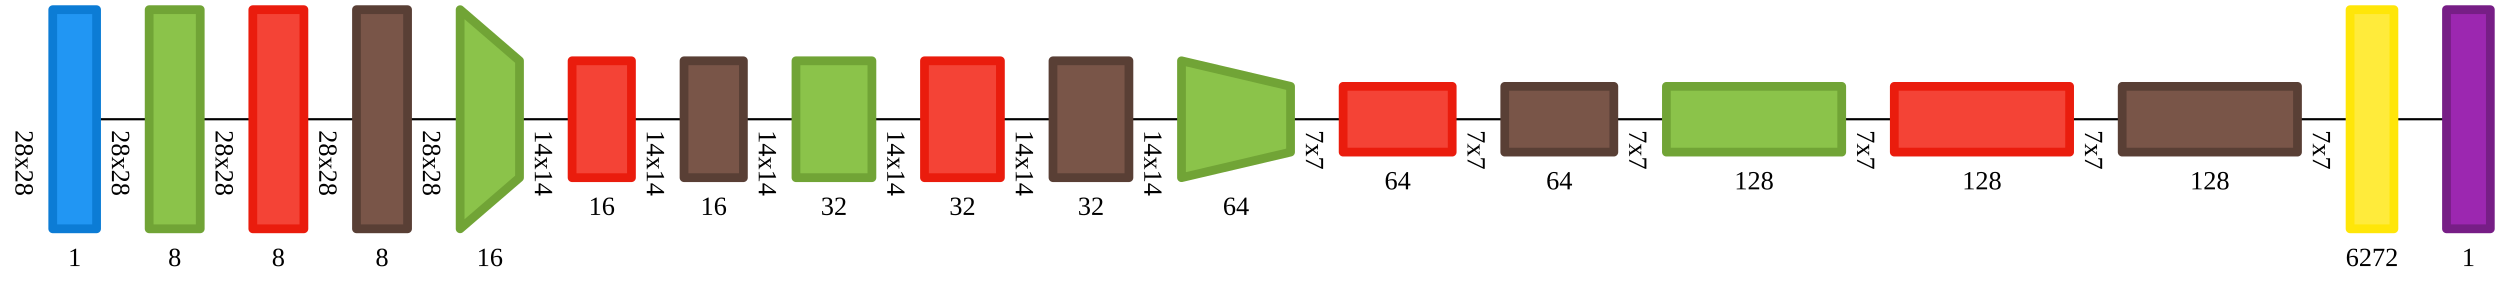
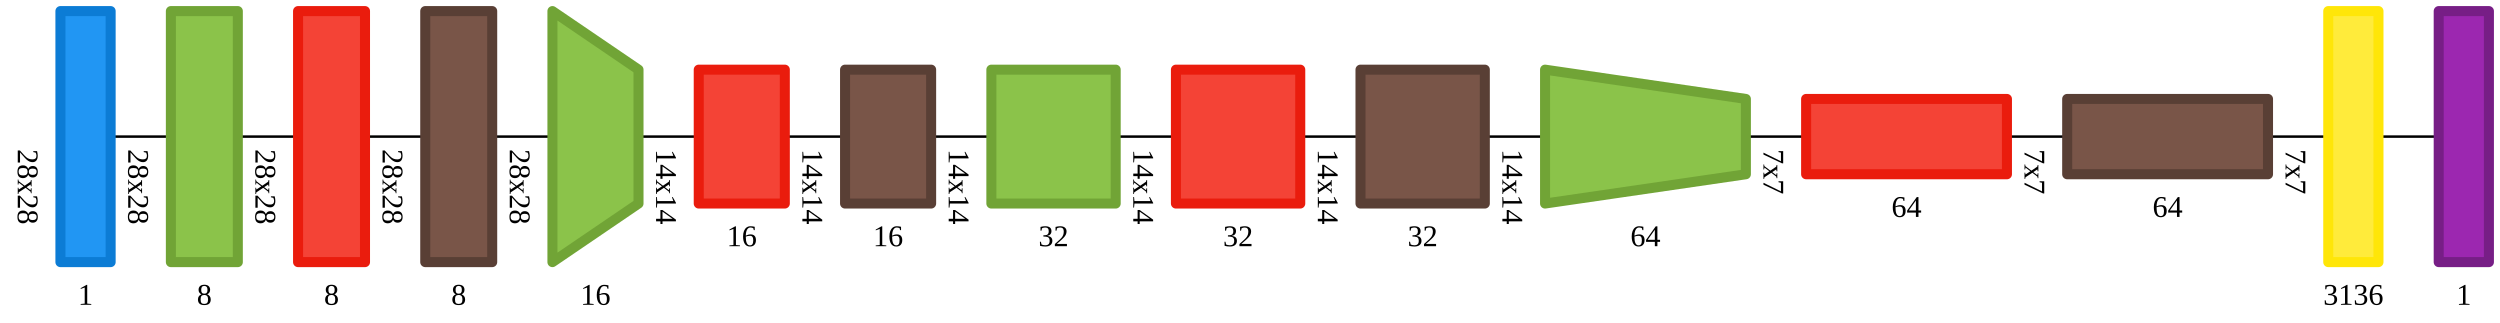
- <svg xmlns="http://www.w3.org/2000/svg" version="1.1" baseProfile="full" width="1291.811" height="145.484">
+ <svg xmlns="http://www.w3.org/2000/svg" version="1.1" baseProfile="full" width="1127.653" height="145.484">
  <g transform="translate(5, 5)">
    <g transform="scale(1.132276) translate(19.65625, -50)">
      <g>
        <g>
          <polyline points="20,100 32,100 44,100 " style="fill: none; stroke: black;" />
          <g transform="translate(30, 105)">
            <text text-anchor="start" y="3" transform="rotate(90)" font-size="12">28x28</text>
          </g>
        </g>
        <g transform="translate(-14, 105)">
          <text text-anchor="start" y="3" transform="rotate(90)" font-size="12">28x28</text>
        </g>
      </g>
      <g>
        <g>
-           <polyline points="67.307,100 79.307,100 91.307,100 " style="fill: none; stroke: black;" />
-           <g transform="translate(77.30709, 105)">
-             <text text-anchor="start" y="3" transform="rotate(90)" font-size="12">28x28</text>
-           </g>
-         </g>
-       </g>
-       <g>
-         <g>
-           <polyline points="114.614,100 126.614,100 138.614,100 " style="fill: none; stroke: black;" />
-           <g transform="translate(124.6142, 105)">
-             <text text-anchor="start" y="3" transform="rotate(90)" font-size="12">28x28</text>
-           </g>
-         </g>
-       </g>
-       <g>
-         <g>
-           <polyline points="161.921,100 173.921,100 185.921,100 " style="fill: none; stroke: black;" />
-           <g transform="translate(171.9213, 105)">
-             <text text-anchor="start" y="3" transform="rotate(90)" font-size="12">28x28</text>
-           </g>
-         </g>
-       </g>
-       <g>
-         <g>
-           <polyline points="213.008,100 225.008,100 237.008,100 " style="fill: none; stroke: black;" />
-           <g transform="translate(223.0079, 105)">
-             <text text-anchor="start" y="3" transform="rotate(90)" font-size="12">14x14</text>
-           </g>
-         </g>
-       </g>
-       <g>
-         <g>
-           <polyline points="264.094,100 276.094,100 288.094,100 " style="fill: none; stroke: black;" />
-           <g transform="translate(274.0945, 105)">
-             <text text-anchor="start" y="3" transform="rotate(90)" font-size="12">14x14</text>
-           </g>
-         </g>
-       </g>
-       <g>
-         <g>
-           <polyline points="315.181,100 327.181,100 339.181,100 " style="fill: none; stroke: black;" />
-           <g transform="translate(325.1811, 105)">
-             <text text-anchor="start" y="3" transform="rotate(90)" font-size="12">14x14</text>
-           </g>
-         </g>
-       </g>
-       <g>
-         <g>
-           <polyline points="373.827,100 385.827,100 397.827,100 " style="fill: none; stroke: black;" />
-           <g transform="translate(383.8268, 105)">
-             <text text-anchor="start" y="3" transform="rotate(90)" font-size="12">14x14</text>
-           </g>
-         </g>
-       </g>
-       <g>
-         <g>
-           <polyline points="432.472,100 444.472,100 456.472,100 " style="fill: none; stroke: black;" />
-           <g transform="translate(442.4724, 105)">
-             <text text-anchor="start" y="3" transform="rotate(90)" font-size="12">14x14</text>
-           </g>
-         </g>
-       </g>
-       <g>
-         <g>
-           <polyline points="491.118,100 503.118,100 515.118,100 " style="fill: none; stroke: black;" />
-           <g transform="translate(501.1181, 105)">
-             <text text-anchor="start" y="3" transform="rotate(90)" font-size="12">14x14</text>
-           </g>
-         </g>
-       </g>
-       <g>
-         <g>
-           <polyline points="564.882,100 576.882,100 588.882,100 " style="fill: none; stroke: black;" />
-           <g transform="translate(574.8819, 105)">
+           <polyline points="70.667,100 82.667,100 94.667,100 " style="fill: none; stroke: black;" />
+           <g transform="translate(80.66667, 105)">
+             <text text-anchor="start" y="3" transform="rotate(90)" font-size="12">28x28</text>
+           </g>
+         </g>
+       </g>
+       <g>
+         <g>
+           <polyline points="121.333,100 133.333,100 145.333,100 " style="fill: none; stroke: black;" />
+           <g transform="translate(131.3333, 105)">
+             <text text-anchor="start" y="3" transform="rotate(90)" font-size="12">28x28</text>
+           </g>
+         </g>
+       </g>
+       <g>
+         <g>
+           <polyline points="172,100 184,100 196,100 " style="fill: none; stroke: black;" />
+           <g transform="translate(182, 105)">
+             <text text-anchor="start" y="3" transform="rotate(90)" font-size="12">28x28</text>
+           </g>
+         </g>
+       </g>
+       <g>
+         <g>
+           <polyline points="230.286,100 242.286,100 254.286,100 " style="fill: none; stroke: black;" />
+           <g transform="translate(240.2857, 105)">
+             <text text-anchor="start" y="3" transform="rotate(90)" font-size="12">14x14</text>
+           </g>
+         </g>
+       </g>
+       <g>
+         <g>
+           <polyline points="288.571,100 300.571,100 312.571,100 " style="fill: none; stroke: black;" />
+           <g transform="translate(298.5714, 105)">
+             <text text-anchor="start" y="3" transform="rotate(90)" font-size="12">14x14</text>
+           </g>
+         </g>
+       </g>
+       <g>
+         <g>
+           <polyline points="346.857,100 358.857,100 370.857,100 " style="fill: none; stroke: black;" />
+           <g transform="translate(356.8571, 105)">
+             <text text-anchor="start" y="3" transform="rotate(90)" font-size="12">14x14</text>
+           </g>
+         </g>
+       </g>
+       <g>
+         <g>
+           <polyline points="420.381,100 432.381,100 444.381,100 " style="fill: none; stroke: black;" />
+           <g transform="translate(430.381, 105)">
+             <text text-anchor="start" y="3" transform="rotate(90)" font-size="12">14x14</text>
+           </g>
+         </g>
+       </g>
+       <g>
+         <g>
+           <polyline points="493.905,100 505.905,100 517.905,100 " style="fill: none; stroke: black;" />
+           <g transform="translate(503.9048, 105)">
+             <text text-anchor="start" y="3" transform="rotate(90)" font-size="12">14x14</text>
+           </g>
+         </g>
+       </g>
+       <g>
+         <g>
+           <polyline points="567.429,100 579.429,100 591.429,100 " style="fill: none; stroke: black;" />
+           <g transform="translate(577.4286, 105)">
+             <text text-anchor="start" y="3" transform="rotate(90)" font-size="12">14x14</text>
+           </g>
+         </g>
+       </g>
+       <g>
+         <g>
+           <polyline points="671.429,100 683.429,100 695.429,100 " style="fill: none; stroke: black;" />
+           <g transform="translate(681.4286, 105)">
            <text text-anchor="start" y="3" transform="rotate(90)" font-size="12">7x7</text>
          </g>
        </g>
      </g>
      <g>
        <g>
-           <polyline points="638.646,100 650.646,100 662.646,100 " style="fill: none; stroke: black;" />
-           <g transform="translate(648.6457, 105)">
+           <polyline points="775.429,100 787.429,100 799.429,100 " style="fill: none; stroke: black;" />
+           <g transform="translate(785.4286, 105)">
            <text text-anchor="start" y="3" transform="rotate(90)" font-size="12">7x7</text>
          </g>
        </g>
      </g>
      <g>
        <g>
-           <polyline points="712.409,100 724.409,100 736.409,100 " style="fill: none; stroke: black;" />
-           <g transform="translate(722.4094, 105)">
+           <polyline points="879.429,100 891.429,100 903.429,100 " style="fill: none; stroke: black;" />
+           <g transform="translate(889.4286, 105)">
            <text text-anchor="start" y="3" transform="rotate(90)" font-size="12">7x7</text>
          </g>
        </g>
      </g>
      <g>
        <g>
-           <polyline points="816.409,100 828.409,100 840.409,100 " style="fill: none; stroke: black;" />
-           <g transform="translate(826.4094, 105)">
-             <text text-anchor="start" y="3" transform="rotate(90)" font-size="12">7x7</text>
-           </g>
-         </g>
-       </g>
-       <g>
-         <g>
-           <polyline points="920.409,100 932.409,100 944.409,100 " style="fill: none; stroke: black;" />
-           <g transform="translate(930.4094, 105)">
-             <text text-anchor="start" y="3" transform="rotate(90)" font-size="12">7x7</text>
-           </g>
-         </g>
-       </g>
-       <g>
-         <g>
-           <polyline points="1024.409,100 1036.409,100 1048.409,100 " style="fill: none; stroke: black;" />
-           <g transform="translate(1034.409, 105)">
-             <text text-anchor="start" y="3" transform="rotate(90)" font-size="12">7x7</text>
-           </g>
-         </g>
-       </g>
-       <g>
-         <g>
-           <polyline points="1068.409,100 1080.409,100 1092.409,100 " style="fill: none; stroke: black;" />
+           <polyline points="923.429,100 935.429,100 947.429,100 " style="fill: none; stroke: black;" />
        </g>
      </g>
      <g />
      <g>
        <g transform="translate(0, 50)">
          <path d="M 0 0 L 20 0 V 100 L 0 100 V 0 z" style="fill: rgb(33, 150, 243); stroke: rgb(12, 124, 213); stroke-width: 4; stroke-linejoin: round;" />
          <g />
          <text text-anchor="middle" x="10" y="117" font-size="12">1</text>
        </g>
      </g>
      <g>
        <g transform="translate(44, 50)">
-           <path d="M 0 0 L 23.307 0 V 100 L 0 100 V 0 z" style="fill: rgb(139, 195, 74); stroke: rgb(113, 164, 54); stroke-width: 4; stroke-linejoin: round;" />
-           <g />
-           <text text-anchor="middle" x="11.654" y="117" font-size="12">8</text>
-         </g>
-       </g>
-       <g>
-         <g transform="translate(91.30709, 50)">
-           <path d="M 0 0 L 23.307 0 V 100 L 0 100 V 0 z" style="fill: rgb(244, 67, 54); stroke: rgb(234, 28, 13); stroke-width: 4; stroke-linejoin: round;" />
-           <g />
-           <text text-anchor="middle" x="11.654" y="117" font-size="12">8</text>
-         </g>
-       </g>
-       <g>
-         <g transform="translate(138.6142, 50)">
-           <path d="M 0 0 L 23.307 0 V 100 L 0 100 V 0 z" style="fill: rgb(121, 85, 72); stroke: rgb(89, 63, 53); stroke-width: 4; stroke-linejoin: round;" />
-           <g />
-           <text text-anchor="middle" x="11.654" y="117" font-size="12">8</text>
-         </g>
-       </g>
-       <g>
-         <g transform="translate(185.9213, 50)">
-           <path d="M 0 0 L 27.087 23.333 V 76.667 L 0 100 V 0 z" style="fill: rgb(139, 195, 74); stroke: rgb(113, 164, 54); stroke-width: 4; stroke-linejoin: round;" />
-           <g />
-           <text text-anchor="middle" x="13.543" y="117" font-size="12">16</text>
-         </g>
-       </g>
-       <g>
-         <g transform="translate(237.0079, 50)">
-           <path d="M 0 23.333 L 27.087 23.333 V 76.667 L 0 76.667 V 23.333 z" style="fill: rgb(244, 67, 54); stroke: rgb(234, 28, 13); stroke-width: 4; stroke-linejoin: round;" />
-           <g />
-           <text text-anchor="middle" x="13.543" y="93.667" font-size="12">16</text>
-         </g>
-       </g>
-       <g>
-         <g transform="translate(288.0945, 50)">
-           <path d="M 0 23.333 L 27.087 23.333 V 76.667 L 0 76.667 V 23.333 z" style="fill: rgb(121, 85, 72); stroke: rgb(89, 63, 53); stroke-width: 4; stroke-linejoin: round;" />
-           <g />
-           <text text-anchor="middle" x="13.543" y="93.667" font-size="12">16</text>
-         </g>
-       </g>
-       <g>
-         <g transform="translate(339.1811, 50)">
-           <path d="M 0 23.333 L 34.646 23.333 V 76.667 L 0 76.667 V 23.333 z" style="fill: rgb(139, 195, 74); stroke: rgb(113, 164, 54); stroke-width: 4; stroke-linejoin: round;" />
-           <g />
-           <text text-anchor="middle" x="17.323" y="93.667" font-size="12">32</text>
-         </g>
-       </g>
-       <g>
-         <g transform="translate(397.8268, 50)">
-           <path d="M 0 23.333 L 34.646 23.333 V 76.667 L 0 76.667 V 23.333 z" style="fill: rgb(244, 67, 54); stroke: rgb(234, 28, 13); stroke-width: 4; stroke-linejoin: round;" />
-           <g />
-           <text text-anchor="middle" x="17.323" y="93.667" font-size="12">32</text>
-         </g>
-       </g>
-       <g>
-         <g transform="translate(456.4724, 50)">
-           <path d="M 0 23.333 L 34.646 23.333 V 76.667 L 0 76.667 V 23.333 z" style="fill: rgb(121, 85, 72); stroke: rgb(89, 63, 53); stroke-width: 4; stroke-linejoin: round;" />
-           <g />
-           <text text-anchor="middle" x="17.323" y="93.667" font-size="12">32</text>
-         </g>
-       </g>
-       <g>
-         <g transform="translate(515.1181, 50)">
-           <path d="M 0 23.333 L 49.764 35 V 65 L 0 76.667 V 23.333 z" style="fill: rgb(139, 195, 74); stroke: rgb(113, 164, 54); stroke-width: 4; stroke-linejoin: round;" />
-           <g />
-           <text text-anchor="middle" x="24.882" y="93.667" font-size="12">64</text>
-         </g>
-       </g>
-       <g>
-         <g transform="translate(588.8819, 50)">
-           <path d="M 0 35 L 49.764 35 V 65 L 0 65 V 35 z" style="fill: rgb(244, 67, 54); stroke: rgb(234, 28, 13); stroke-width: 4; stroke-linejoin: round;" />
-           <g />
-           <text text-anchor="middle" x="24.882" y="82" font-size="12">64</text>
-         </g>
-       </g>
-       <g>
-         <g transform="translate(662.6457, 50)">
-           <path d="M 0 35 L 49.764 35 V 65 L 0 65 V 35 z" style="fill: rgb(121, 85, 72); stroke: rgb(89, 63, 53); stroke-width: 4; stroke-linejoin: round;" />
-           <g />
-           <text text-anchor="middle" x="24.882" y="82" font-size="12">64</text>
-         </g>
-       </g>
-       <g>
-         <g transform="translate(736.4094, 50)">
-           <path d="M 0 35 L 80 35 V 65 L 0 65 V 35 z" style="fill: rgb(139, 195, 74); stroke: rgb(113, 164, 54); stroke-width: 4; stroke-linejoin: round;" />
-           <g />
-           <text text-anchor="middle" x="40" y="82" font-size="12">128</text>
-         </g>
-       </g>
-       <g>
-         <g transform="translate(840.4094, 50)">
+           <path d="M 0 0 L 26.667 0 V 100 L 0 100 V 0 z" style="fill: rgb(139, 195, 74); stroke: rgb(113, 164, 54); stroke-width: 4; stroke-linejoin: round;" />
+           <g />
+           <text text-anchor="middle" x="13.333" y="117" font-size="12">8</text>
+         </g>
+       </g>
+       <g>
+         <g transform="translate(94.66667, 50)">
+           <path d="M 0 0 L 26.667 0 V 100 L 0 100 V 0 z" style="fill: rgb(244, 67, 54); stroke: rgb(234, 28, 13); stroke-width: 4; stroke-linejoin: round;" />
+           <g />
+           <text text-anchor="middle" x="13.333" y="117" font-size="12">8</text>
+         </g>
+       </g>
+       <g>
+         <g transform="translate(145.3333, 50)">
+           <path d="M 0 0 L 26.667 0 V 100 L 0 100 V 0 z" style="fill: rgb(121, 85, 72); stroke: rgb(89, 63, 53); stroke-width: 4; stroke-linejoin: round;" />
+           <g />
+           <text text-anchor="middle" x="13.333" y="117" font-size="12">8</text>
+         </g>
+       </g>
+       <g>
+         <g transform="translate(196, 50)">
+           <path d="M 0 0 L 34.286 23.333 V 76.667 L 0 100 V 0 z" style="fill: rgb(139, 195, 74); stroke: rgb(113, 164, 54); stroke-width: 4; stroke-linejoin: round;" />
+           <g />
+           <text text-anchor="middle" x="17.143" y="117" font-size="12">16</text>
+         </g>
+       </g>
+       <g>
+         <g transform="translate(254.2857, 50)">
+           <path d="M 0 23.333 L 34.286 23.333 V 76.667 L 0 76.667 V 23.333 z" style="fill: rgb(244, 67, 54); stroke: rgb(234, 28, 13); stroke-width: 4; stroke-linejoin: round;" />
+           <g />
+           <text text-anchor="middle" x="17.143" y="93.667" font-size="12">16</text>
+         </g>
+       </g>
+       <g>
+         <g transform="translate(312.5714, 50)">
+           <path d="M 0 23.333 L 34.286 23.333 V 76.667 L 0 76.667 V 23.333 z" style="fill: rgb(121, 85, 72); stroke: rgb(89, 63, 53); stroke-width: 4; stroke-linejoin: round;" />
+           <g />
+           <text text-anchor="middle" x="17.143" y="93.667" font-size="12">16</text>
+         </g>
+       </g>
+       <g>
+         <g transform="translate(370.8571, 50)">
+           <path d="M 0 23.333 L 49.524 23.333 V 76.667 L 0 76.667 V 23.333 z" style="fill: rgb(139, 195, 74); stroke: rgb(113, 164, 54); stroke-width: 4; stroke-linejoin: round;" />
+           <g />
+           <text text-anchor="middle" x="24.762" y="93.667" font-size="12">32</text>
+         </g>
+       </g>
+       <g>
+         <g transform="translate(444.381, 50)">
+           <path d="M 0 23.333 L 49.524 23.333 V 76.667 L 0 76.667 V 23.333 z" style="fill: rgb(244, 67, 54); stroke: rgb(234, 28, 13); stroke-width: 4; stroke-linejoin: round;" />
+           <g />
+           <text text-anchor="middle" x="24.762" y="93.667" font-size="12">32</text>
+         </g>
+       </g>
+       <g>
+         <g transform="translate(517.9048, 50)">
+           <path d="M 0 23.333 L 49.524 23.333 V 76.667 L 0 76.667 V 23.333 z" style="fill: rgb(121, 85, 72); stroke: rgb(89, 63, 53); stroke-width: 4; stroke-linejoin: round;" />
+           <g />
+           <text text-anchor="middle" x="24.762" y="93.667" font-size="12">32</text>
+         </g>
+       </g>
+       <g>
+         <g transform="translate(591.4286, 50)">
+           <path d="M 0 23.333 L 80 35 V 65 L 0 76.667 V 23.333 z" style="fill: rgb(139, 195, 74); stroke: rgb(113, 164, 54); stroke-width: 4; stroke-linejoin: round;" />
+           <g />
+           <text text-anchor="middle" x="40" y="93.667" font-size="12">64</text>
+         </g>
+       </g>
+       <g>
+         <g transform="translate(695.4286, 50)">
          <path d="M 0 35 L 80 35 V 65 L 0 65 V 35 z" style="fill: rgb(244, 67, 54); stroke: rgb(234, 28, 13); stroke-width: 4; stroke-linejoin: round;" />
          <g />
-           <text text-anchor="middle" x="40" y="82" font-size="12">128</text>
-         </g>
-       </g>
-       <g>
-         <g transform="translate(944.4094, 50)">
+           <text text-anchor="middle" x="40" y="82" font-size="12">64</text>
+         </g>
+       </g>
+       <g>
+         <g transform="translate(799.4286, 50)">
          <path d="M 0 35 L 80 35 V 65 L 0 65 V 35 z" style="fill: rgb(121, 85, 72); stroke: rgb(89, 63, 53); stroke-width: 4; stroke-linejoin: round;" />
          <g />
-           <text text-anchor="middle" x="40" y="82" font-size="12">128</text>
-         </g>
-       </g>
-       <g>
-         <g transform="translate(1048.409, 50)">
+           <text text-anchor="middle" x="40" y="82" font-size="12">64</text>
+         </g>
+       </g>
+       <g>
+         <g transform="translate(903.4286, 50)">
          <path d="M 0 0 L 20 0 V 100 L 0 100 V 0 z" style="fill: rgb(255, 235, 59); stroke: rgb(255, 230, 8); stroke-width: 4; stroke-linejoin: round;" />
          <g />
-           <text text-anchor="middle" x="10" y="117" font-size="12">6272</text>
-         </g>
-       </g>
-       <g>
-         <g transform="translate(1092.409, 50)">
+           <text text-anchor="middle" x="10" y="117" font-size="12">3136</text>
+         </g>
+       </g>
+       <g>
+         <g transform="translate(947.4286, 50)">
          <path d="M 0 0 L 20 0 V 100 L 0 100 V 0 z" style="fill: rgb(156, 39, 176); stroke: rgb(119, 30, 134); stroke-width: 4; stroke-linejoin: round;" />
          <g />
          <text text-anchor="middle" x="10" y="117" font-size="12">1</text>
        </g>
      </g>
    </g>
  </g>
</svg>
